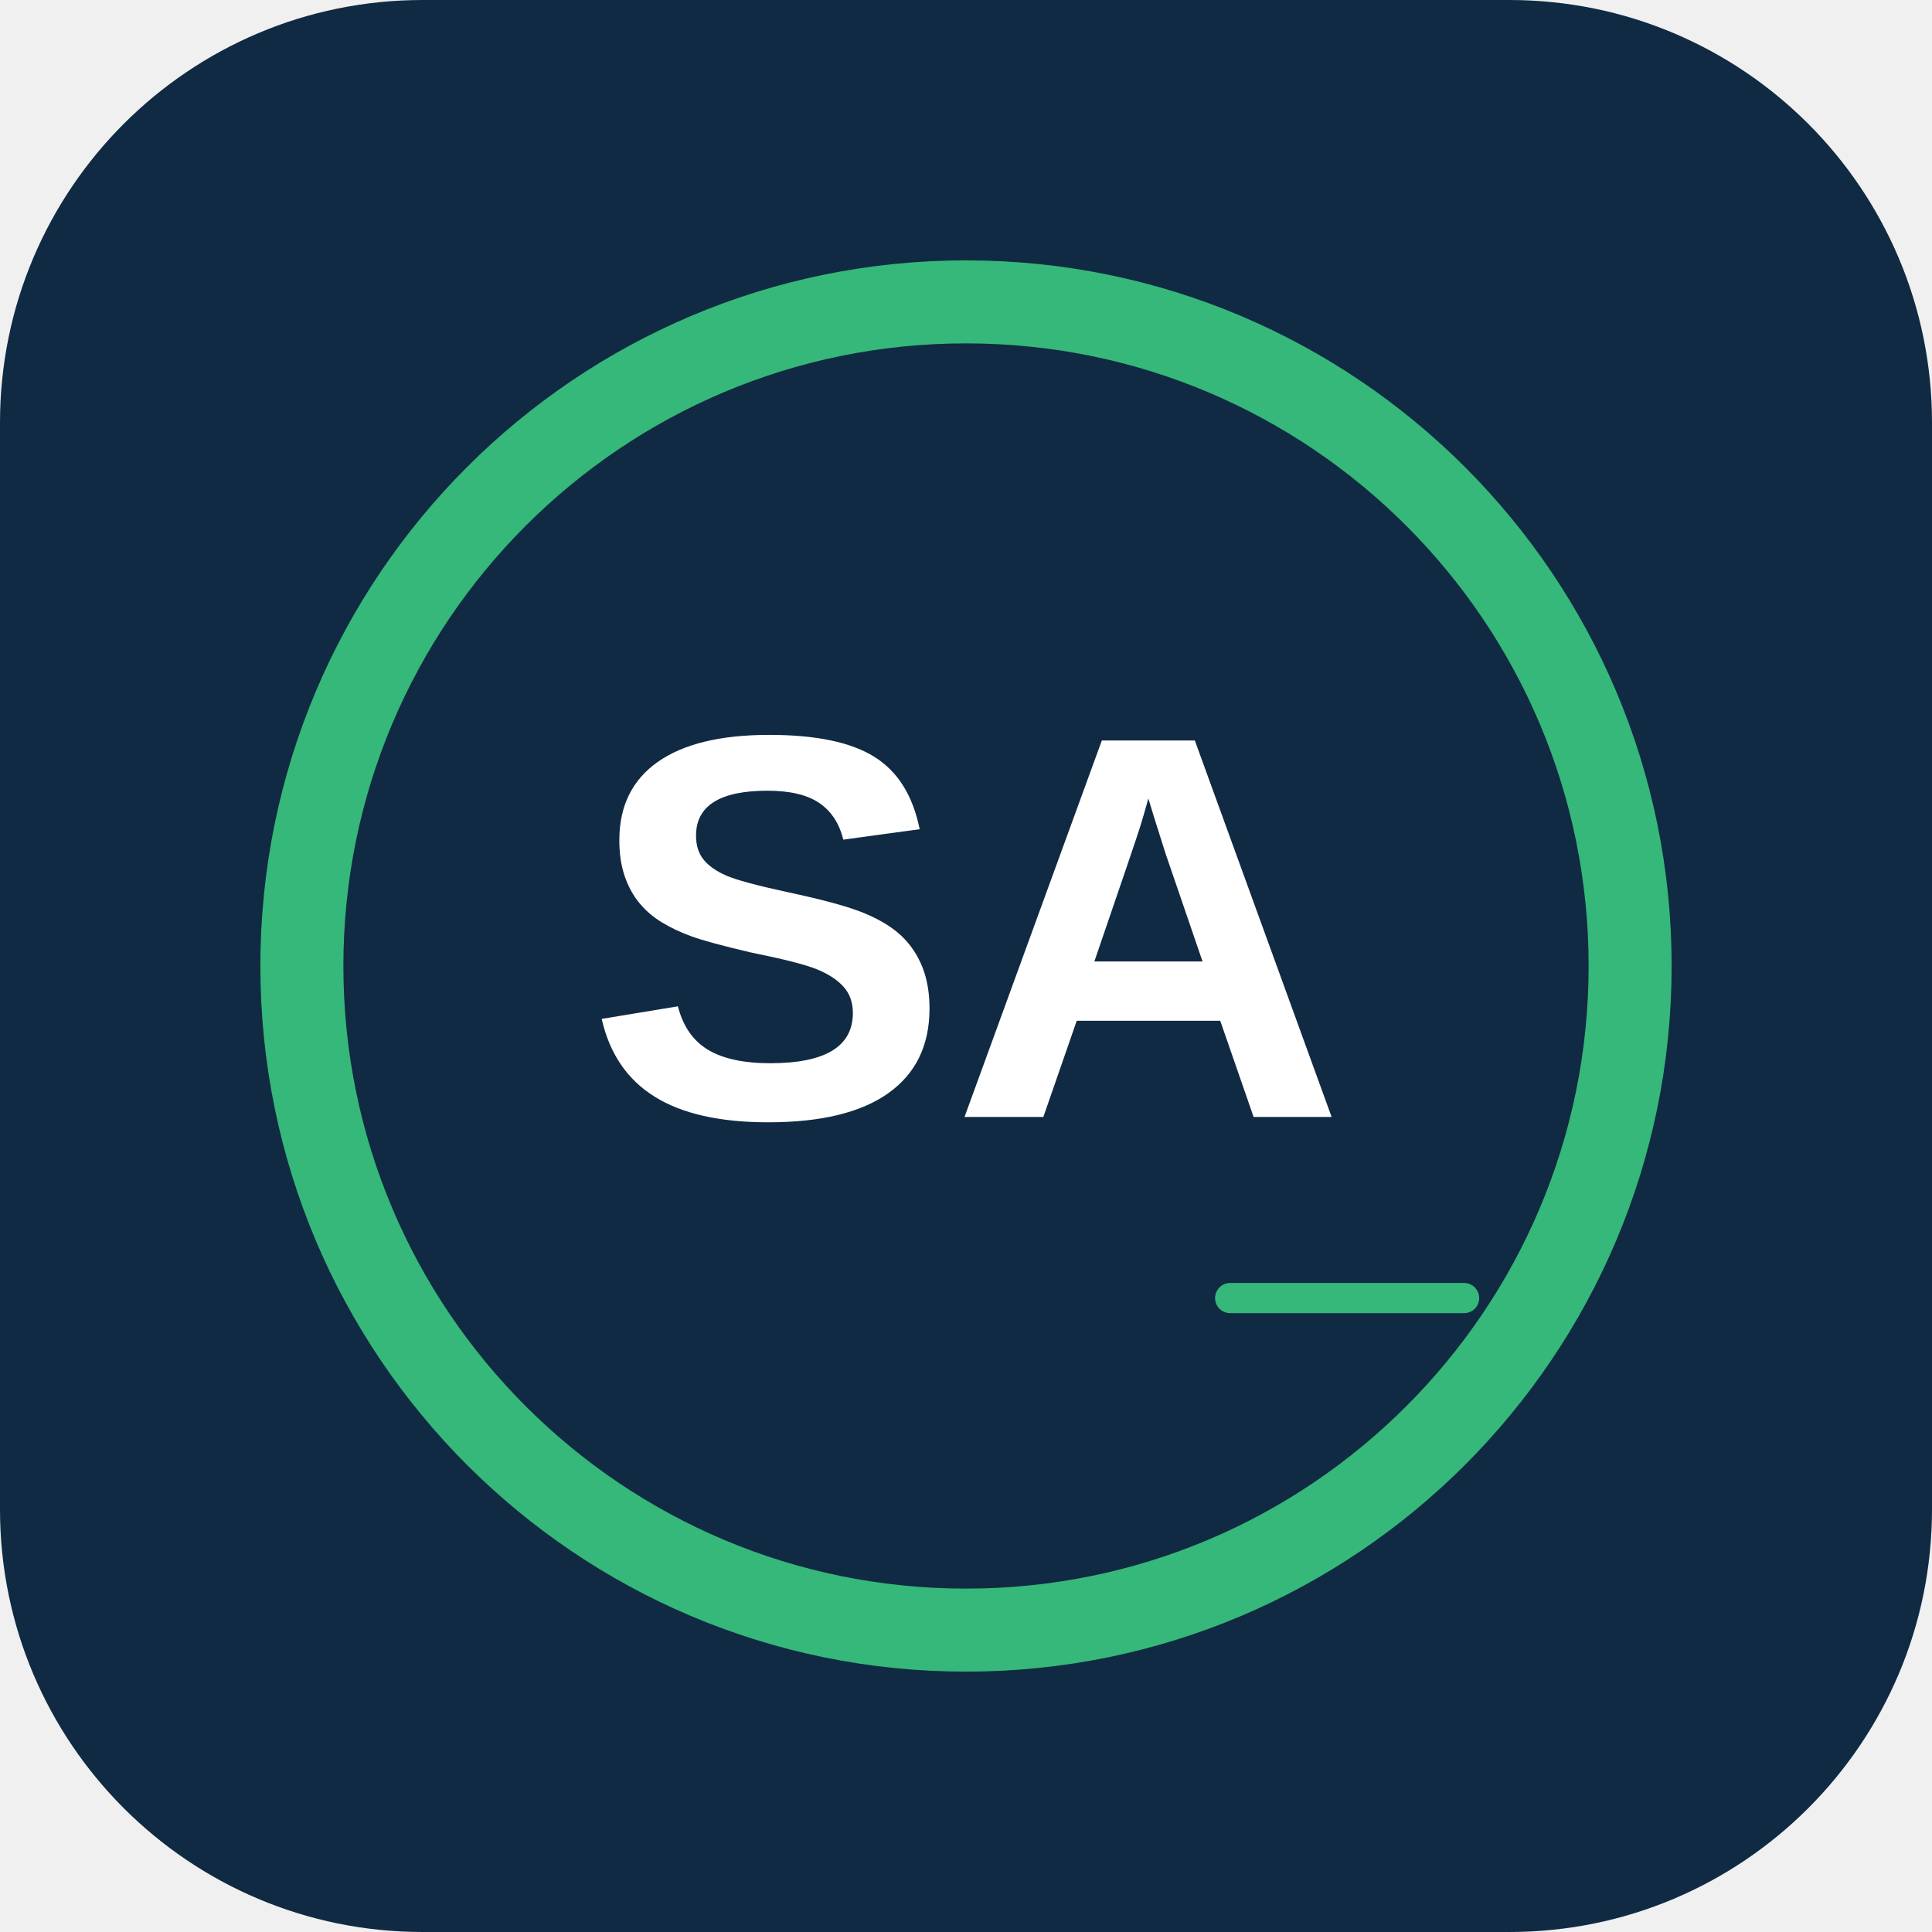
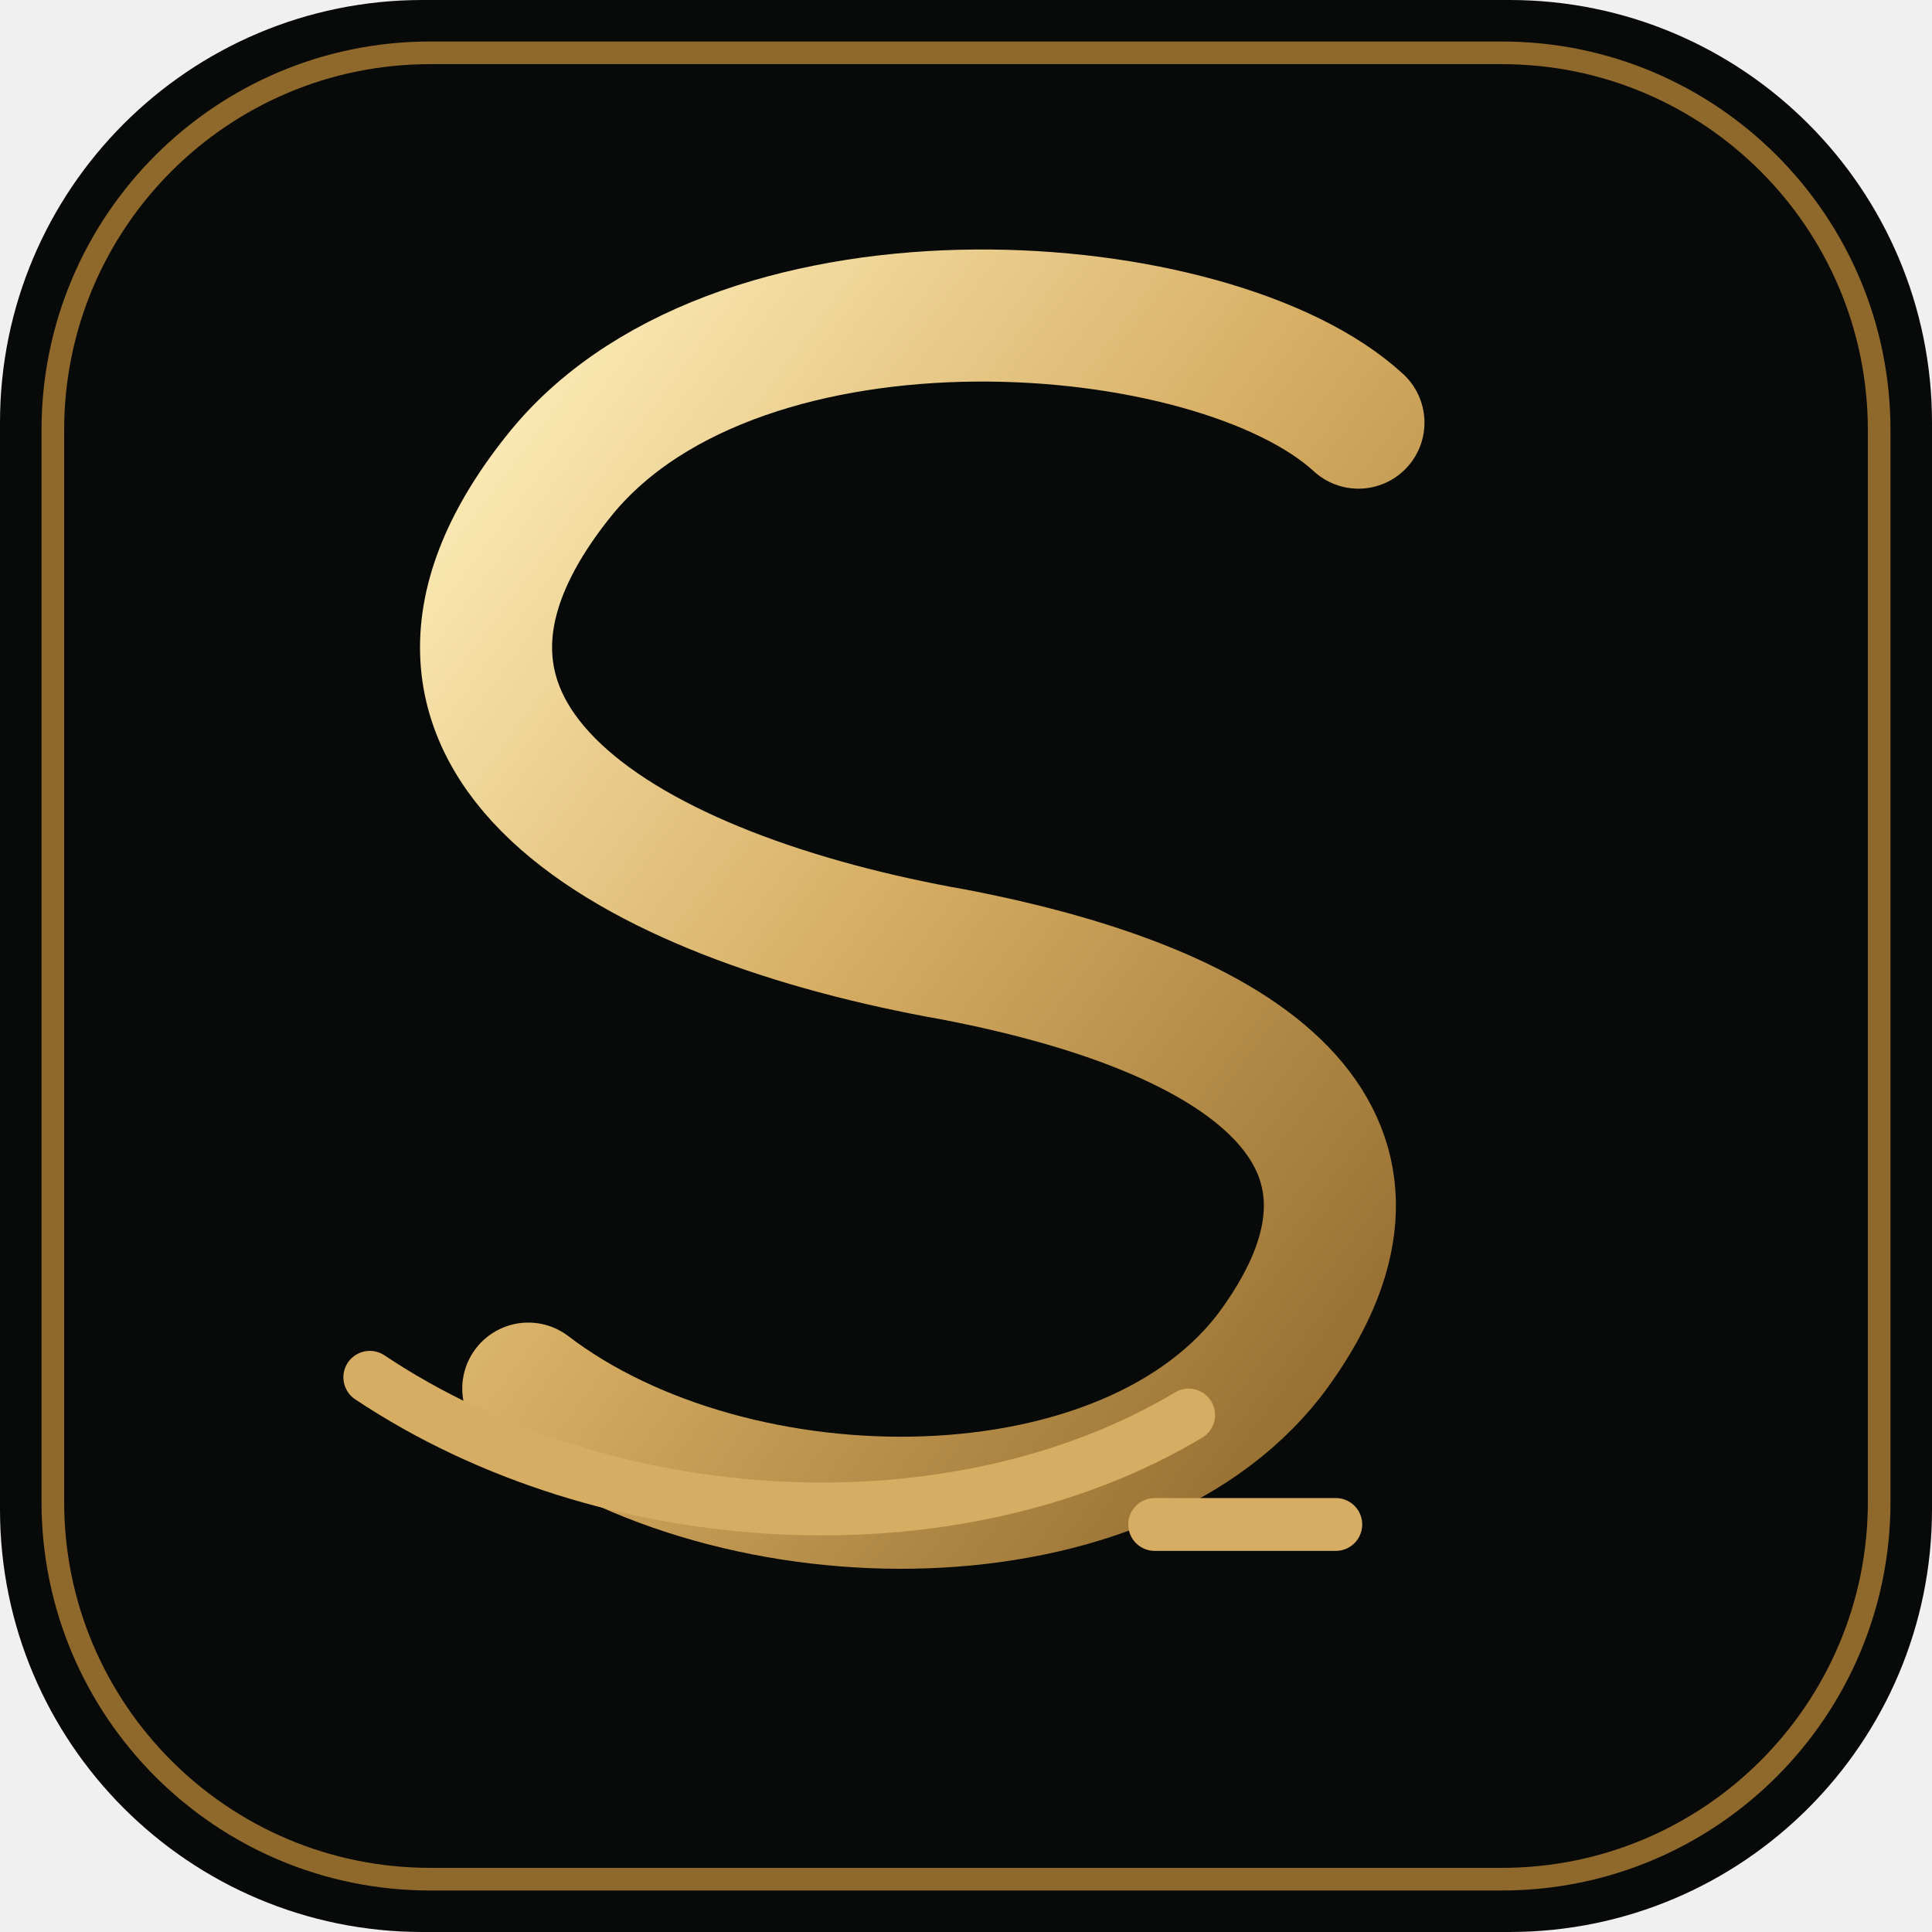
<svg xmlns="http://www.w3.org/2000/svg" viewBox="0 0 512 512">
-   <rect width="512" height="512" rx="112" fill="#102a43" />
-   <circle cx="256" cy="256" r="176" fill="none" stroke="#35b879" stroke-width="22" />
-   <text x="256" y="296" text-anchor="middle" font-family="Arial,sans-serif" font-size="145" font-weight="700" fill="#fff">SA</text>
-   <path d="M326 344h62" stroke="#35b879" stroke-width="8" stroke-linecap="round" />
+   <defs>
+     <linearGradient id="gold" x1="0" y1="0" x2="1" y2="1">
+       <stop stop-color="#fff0bd" />
+       <stop offset=".48" stop-color="#d6ad62" />
+       <stop offset="1" stop-color="#8f682c" />
+     </linearGradient>
+   </defs>
+   <rect width="512" height="512" rx="112" fill="#080909" />
+   <rect x="14" y="14" width="484" height="484" rx="100" fill="none" stroke="#8f682c" stroke-width="6" />
+   <path d="M360 112c-38-35-163-45-211 13-58 71 19 113 104 128 83 16 123 51 85 104-38 53-143 53-198 11" fill="none" stroke="url(#gold)" stroke-width="35" stroke-linecap="round" />
+   <path d="M98 365c63 42 155 47 217 10" fill="none" stroke="#d6ad62" stroke-width="14" stroke-linecap="round" />
+   <path d="M306 404h48" stroke="#d6ad62" stroke-width="14" stroke-linecap="round" />
</svg>
